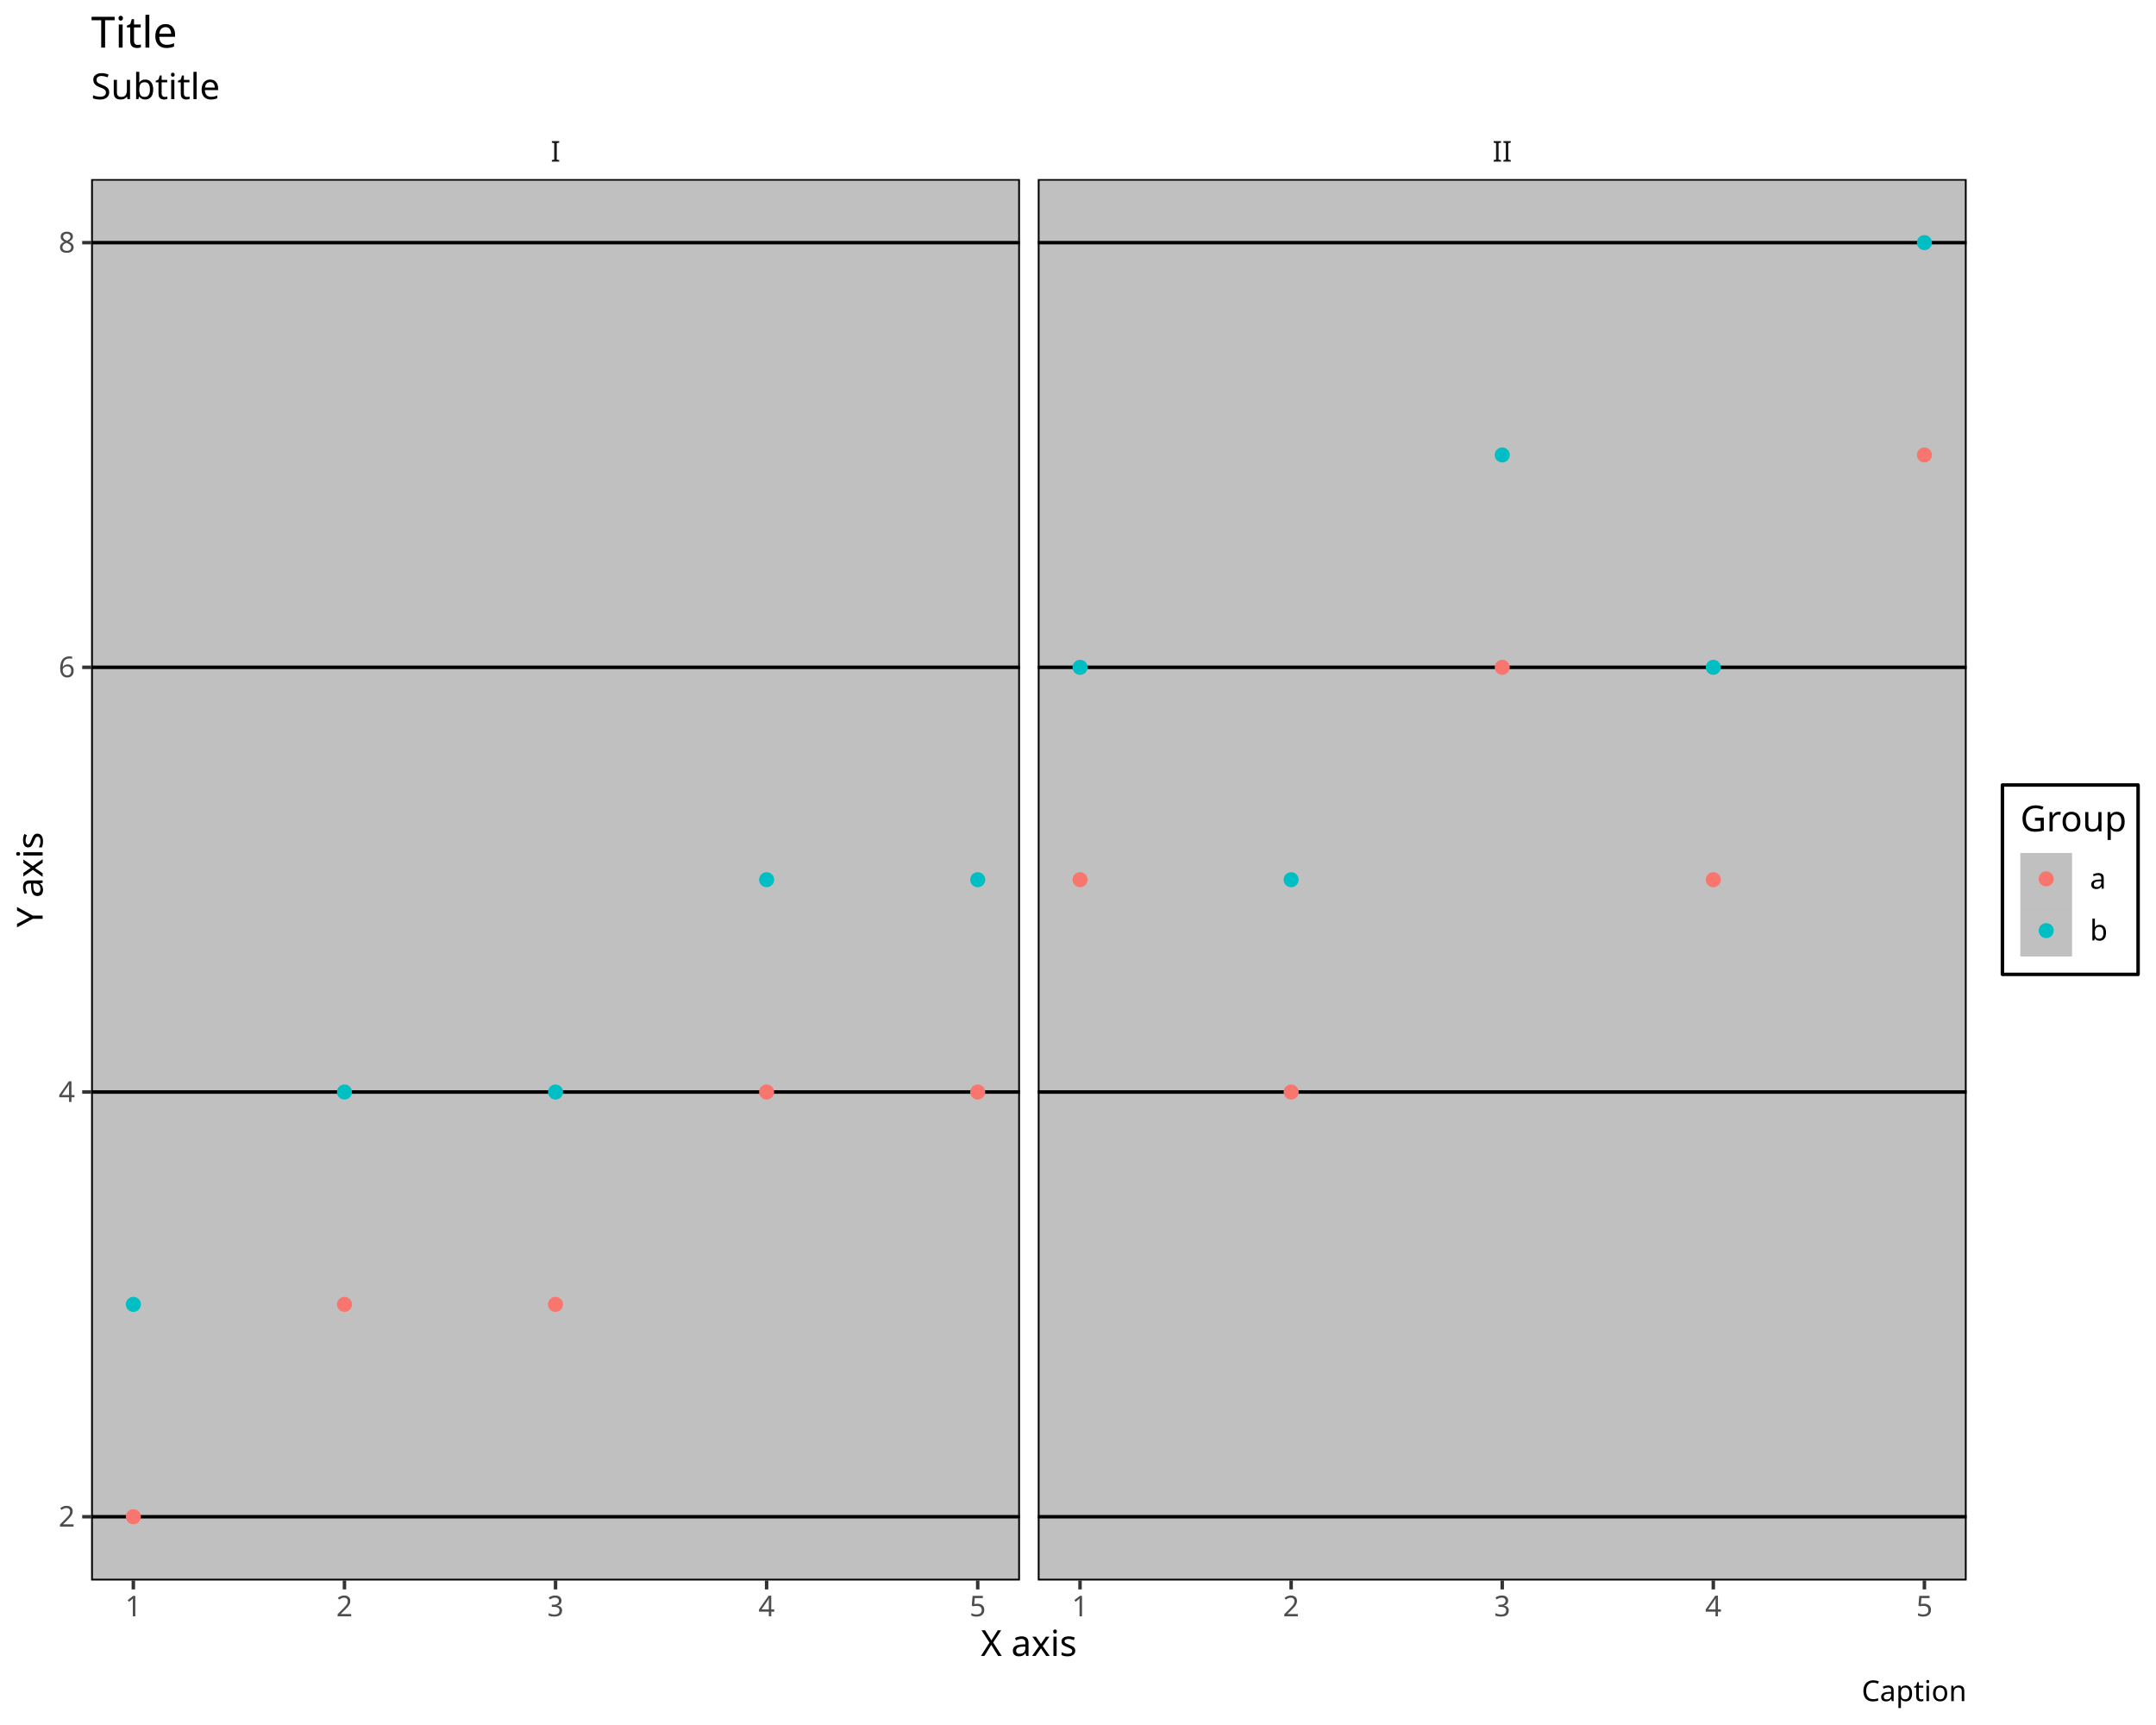
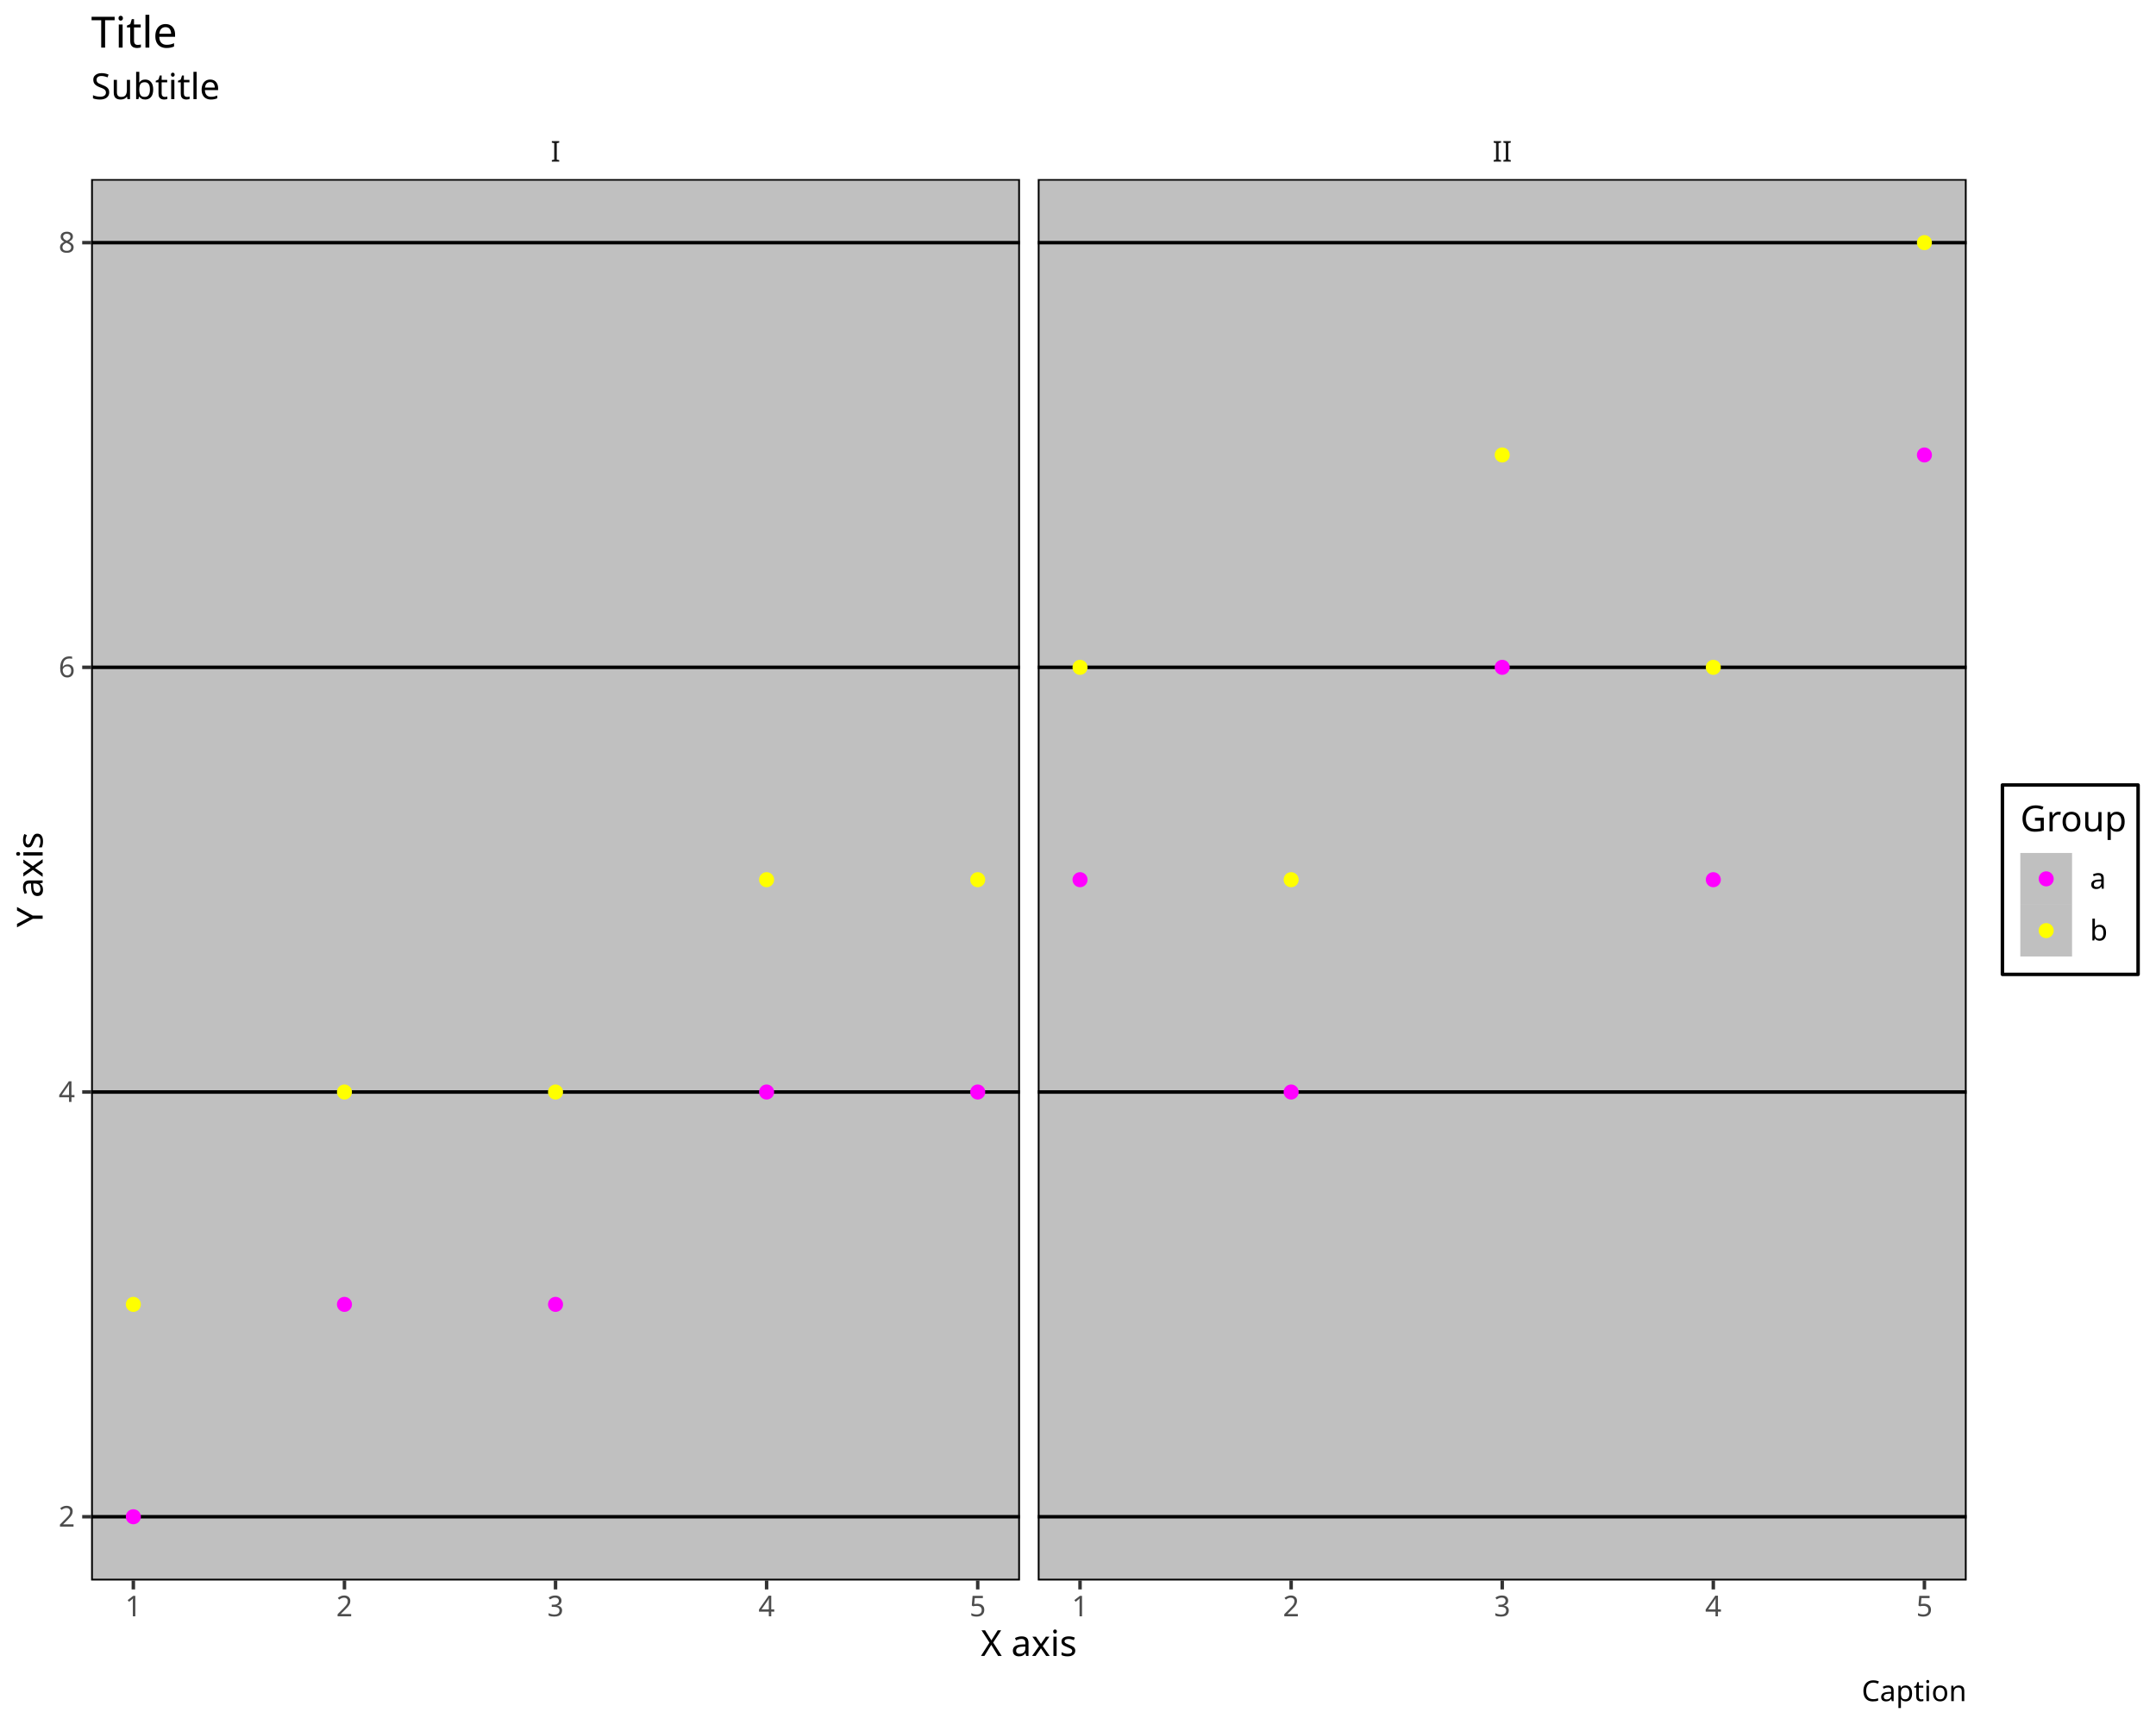
<svg xmlns="http://www.w3.org/2000/svg" class="svglite" data-engine-version="2.0" width="720.00pt" height="576.00pt" viewBox="0 0 720.00 576.00">
  <defs>
    <style type="text/css">
    .svglite line, .svglite polyline, .svglite polygon, .svglite path, .svglite rect, .svglite circle {
      fill: none;
      stroke: #000000;
      stroke-linecap: round;
      stroke-linejoin: round;
      stroke-miterlimit: 10.00;
    }
  </style>
  </defs>
  <rect width="100%" height="100%" style="stroke: none; fill: #FFFFFF;" />
  <defs>
    <clipPath id="cpMC4wMHw3MjAuMDB8MC4wMHw1NzYuMDA=">
      <rect x="0.00" y="0.00" width="720.00" height="576.00" />
    </clipPath>
  </defs>
  <g clip-path="url(#cpMC4wMHw3MjAuMDB8MC4wMHw1NzYuMDA=)">
    <rect x="0.00" y="0.00" width="720.00" height="576.00" style="stroke-width: 1.16; stroke: #FFFFFF; fill: #FFFFFF;" />
  </g>
  <defs>
    <clipPath id="cpMzAuNDR8MzQwLjYxfDU5Ljc1fDUyNy43Mw==">
      <rect x="30.44" y="59.75" width="310.17" height="467.98" />
    </clipPath>
  </defs>
  <g clip-path="url(#cpMzAuNDR8MzQwLjYxfDU5Ljc1fDUyNy43Mw==)">
    <rect x="30.44" y="59.75" width="310.17" height="467.98" style="stroke-width: 1.16; stroke: none; fill: #C0C0C0;" />
    <polyline points="30.44,506.46 340.61,506.46 " style="stroke-width: 1.16; stroke-linecap: butt;" />
    <polyline points="30.44,364.64 340.61,364.64 " style="stroke-width: 1.16; stroke-linecap: butt;" />
    <polyline points="30.44,222.83 340.61,222.83 " style="stroke-width: 1.16; stroke-linecap: butt;" />
    <polyline points="30.44,81.02 340.61,81.02 " style="stroke-width: 1.16; stroke-linecap: butt;" />
-     <circle cx="44.53" cy="506.46" r="2.13" style="stroke-width: 0.77; stroke: #F8766D; fill: #F8766D;" />
-     <circle cx="185.52" cy="435.55" r="2.13" style="stroke-width: 0.77; stroke: #F8766D; fill: #F8766D;" />
-     <circle cx="326.51" cy="364.64" r="2.13" style="stroke-width: 0.77; stroke: #F8766D; fill: #F8766D;" />
-     <circle cx="115.03" cy="435.55" r="2.13" style="stroke-width: 0.77; stroke: #F8766D; fill: #F8766D;" />
-     <circle cx="256.01" cy="364.64" r="2.13" style="stroke-width: 0.77; stroke: #F8766D; fill: #F8766D;" />
-     <circle cx="44.53" cy="435.55" r="2.13" style="stroke-width: 0.77; stroke: #00BFC4; fill: #00BFC4;" />
-     <circle cx="185.52" cy="364.64" r="2.13" style="stroke-width: 0.77; stroke: #00BFC4; fill: #00BFC4;" />
-     <circle cx="326.51" cy="293.74" r="2.13" style="stroke-width: 0.77; stroke: #00BFC4; fill: #00BFC4;" />
-     <circle cx="115.03" cy="364.64" r="2.13" style="stroke-width: 0.77; stroke: #00BFC4; fill: #00BFC4;" />
-     <circle cx="256.01" cy="293.74" r="2.13" style="stroke-width: 0.77; stroke: #00BFC4; fill: #00BFC4;" />
+     <circle cx="44.53" cy="506.46" r="2.13" style="stroke-width: 0.77; stroke: #FF00FF; fill: #FF00FF;" />
+     <circle cx="185.52" cy="435.55" r="2.13" style="stroke-width: 0.77; stroke: #FF00FF; fill: #FF00FF;" />
+     <circle cx="326.51" cy="364.64" r="2.13" style="stroke-width: 0.77; stroke: #FF00FF; fill: #FF00FF;" />
+     <circle cx="115.03" cy="435.55" r="2.13" style="stroke-width: 0.77; stroke: #FF00FF; fill: #FF00FF;" />
+     <circle cx="256.01" cy="364.64" r="2.13" style="stroke-width: 0.77; stroke: #FF00FF; fill: #FF00FF;" />
+     <circle cx="44.53" cy="435.55" r="2.13" style="stroke-width: 0.77; stroke: #FFFF00; fill: #FFFF00;" />
+     <circle cx="185.52" cy="364.64" r="2.13" style="stroke-width: 0.77; stroke: #FFFF00; fill: #FFFF00;" />
+     <circle cx="326.51" cy="293.74" r="2.13" style="stroke-width: 0.77; stroke: #FFFF00; fill: #FFFF00;" />
+     <circle cx="115.03" cy="364.64" r="2.13" style="stroke-width: 0.77; stroke: #FFFF00; fill: #FFFF00;" />
+     <circle cx="256.01" cy="293.74" r="2.13" style="stroke-width: 0.77; stroke: #FFFF00; fill: #FFFF00;" />
    <rect x="30.44" y="59.75" width="310.17" height="467.98" style="stroke-width: 1.16;" />
  </g>
  <g clip-path="url(#cpMC4wMHw3MjAuMDB8MC4wMHw1NzYuMDA=)">
</g>
  <defs>
    <clipPath id="cpMzQ2LjU4fDY1Ni43NXw1OS43NXw1MjcuNzM=">
      <rect x="346.58" y="59.75" width="310.17" height="467.98" />
    </clipPath>
  </defs>
  <g clip-path="url(#cpMzQ2LjU4fDY1Ni43NXw1OS43NXw1MjcuNzM=)">
    <rect x="346.58" y="59.75" width="310.17" height="467.98" style="stroke-width: 1.16; stroke: none; fill: #C0C0C0;" />
    <polyline points="346.58,506.46 656.75,506.46 " style="stroke-width: 1.16; stroke-linecap: butt;" />
    <polyline points="346.58,364.64 656.75,364.64 " style="stroke-width: 1.16; stroke-linecap: butt;" />
    <polyline points="346.58,222.83 656.75,222.83 " style="stroke-width: 1.16; stroke-linecap: butt;" />
    <polyline points="346.58,81.02 656.75,81.02 " style="stroke-width: 1.16; stroke-linecap: butt;" />
-     <circle cx="431.18" cy="364.64" r="2.13" style="stroke-width: 0.77; stroke: #F8766D; fill: #F8766D;" />
-     <circle cx="572.16" cy="293.74" r="2.13" style="stroke-width: 0.77; stroke: #F8766D; fill: #F8766D;" />
-     <circle cx="360.68" cy="293.74" r="2.13" style="stroke-width: 0.77; stroke: #F8766D; fill: #F8766D;" />
-     <circle cx="501.67" cy="222.83" r="2.13" style="stroke-width: 0.77; stroke: #F8766D; fill: #F8766D;" />
-     <circle cx="642.66" cy="151.92" r="2.13" style="stroke-width: 0.77; stroke: #F8766D; fill: #F8766D;" />
-     <circle cx="431.18" cy="293.74" r="2.13" style="stroke-width: 0.77; stroke: #00BFC4; fill: #00BFC4;" />
-     <circle cx="572.16" cy="222.83" r="2.13" style="stroke-width: 0.77; stroke: #00BFC4; fill: #00BFC4;" />
-     <circle cx="360.68" cy="222.83" r="2.13" style="stroke-width: 0.77; stroke: #00BFC4; fill: #00BFC4;" />
-     <circle cx="501.67" cy="151.92" r="2.13" style="stroke-width: 0.77; stroke: #00BFC4; fill: #00BFC4;" />
-     <circle cx="642.66" cy="81.02" r="2.13" style="stroke-width: 0.77; stroke: #00BFC4; fill: #00BFC4;" />
+     <circle cx="431.18" cy="364.64" r="2.13" style="stroke-width: 0.77; stroke: #FF00FF; fill: #FF00FF;" />
+     <circle cx="572.16" cy="293.74" r="2.13" style="stroke-width: 0.77; stroke: #FF00FF; fill: #FF00FF;" />
+     <circle cx="360.68" cy="293.74" r="2.13" style="stroke-width: 0.77; stroke: #FF00FF; fill: #FF00FF;" />
+     <circle cx="501.67" cy="222.83" r="2.13" style="stroke-width: 0.77; stroke: #FF00FF; fill: #FF00FF;" />
+     <circle cx="642.66" cy="151.92" r="2.13" style="stroke-width: 0.77; stroke: #FF00FF; fill: #FF00FF;" />
+     <circle cx="431.18" cy="293.74" r="2.13" style="stroke-width: 0.77; stroke: #FFFF00; fill: #FFFF00;" />
+     <circle cx="572.16" cy="222.83" r="2.13" style="stroke-width: 0.77; stroke: #FFFF00; fill: #FFFF00;" />
+     <circle cx="360.68" cy="222.83" r="2.13" style="stroke-width: 0.77; stroke: #FFFF00; fill: #FFFF00;" />
+     <circle cx="501.67" cy="151.92" r="2.13" style="stroke-width: 0.77; stroke: #FFFF00; fill: #FFFF00;" />
+     <circle cx="642.66" cy="81.02" r="2.13" style="stroke-width: 0.77; stroke: #FFFF00; fill: #FFFF00;" />
    <rect x="346.58" y="59.75" width="310.17" height="467.98" style="stroke-width: 1.16;" />
  </g>
  <g clip-path="url(#cpMC4wMHw3MjAuMDB8MC4wMHw1NzYuMDA=)">
</g>
  <defs>
    <clipPath id="cpMzAuNDR8MzQwLjYxfDQxLjU4fDU5Ljc1">
      <rect x="30.44" y="41.58" width="310.17" height="18.16" />
    </clipPath>
  </defs>
  <g clip-path="url(#cpMzAuNDR8MzQwLjYxfDQxLjU4fDU5Ljc1)">
    <rect x="30.44" y="41.58" width="310.17" height="18.16" style="stroke-width: 1.16; stroke: none; fill: #FFFFFF;" />
    <text x="185.52" y="53.97" text-anchor="middle" style="font-size: 9.60px; fill: #1A1A1A; font-family: sans;" textLength="2.67px" lengthAdjust="spacingAndGlyphs">I</text>
  </g>
  <g clip-path="url(#cpMC4wMHw3MjAuMDB8MC4wMHw1NzYuMDA=)">
</g>
  <defs>
    <clipPath id="cpMzQ2LjU4fDY1Ni43NXw0MS41OHw1OS43NQ==">
      <rect x="346.58" y="41.58" width="310.17" height="18.16" />
    </clipPath>
  </defs>
  <g clip-path="url(#cpMzQ2LjU4fDY1Ni43NXw0MS41OHw1OS43NQ==)">
    <rect x="346.58" y="41.58" width="310.17" height="18.16" style="stroke-width: 1.16; stroke: none; fill: #FFFFFF;" />
    <text x="501.67" y="53.97" text-anchor="middle" style="font-size: 9.60px; fill: #1A1A1A; font-family: sans;" textLength="5.33px" lengthAdjust="spacingAndGlyphs">II</text>
  </g>
  <g clip-path="url(#cpMC4wMHw3MjAuMDB8MC4wMHw1NzYuMDA=)">
    <polyline points="44.53,530.72 44.53,527.73 " style="stroke-width: 1.16; stroke: #333333; stroke-linecap: butt;" />
    <polyline points="115.03,530.72 115.03,527.73 " style="stroke-width: 1.16; stroke: #333333; stroke-linecap: butt;" />
    <polyline points="185.52,530.72 185.52,527.73 " style="stroke-width: 1.16; stroke: #333333; stroke-linecap: butt;" />
    <polyline points="256.01,530.72 256.01,527.73 " style="stroke-width: 1.16; stroke: #333333; stroke-linecap: butt;" />
    <polyline points="326.51,530.72 326.51,527.73 " style="stroke-width: 1.16; stroke: #333333; stroke-linecap: butt;" />
    <text x="44.53" y="539.71" text-anchor="middle" style="font-size: 9.60px; fill: #4D4D4D; font-family: sans;" textLength="5.34px" lengthAdjust="spacingAndGlyphs">1</text>
    <text x="115.03" y="539.71" text-anchor="middle" style="font-size: 9.60px; fill: #4D4D4D; font-family: sans;" textLength="5.34px" lengthAdjust="spacingAndGlyphs">2</text>
    <text x="185.52" y="539.71" text-anchor="middle" style="font-size: 9.60px; fill: #4D4D4D; font-family: sans;" textLength="5.34px" lengthAdjust="spacingAndGlyphs">3</text>
    <text x="256.01" y="539.71" text-anchor="middle" style="font-size: 9.60px; fill: #4D4D4D; font-family: sans;" textLength="5.34px" lengthAdjust="spacingAndGlyphs">4</text>
    <text x="326.51" y="539.71" text-anchor="middle" style="font-size: 9.60px; fill: #4D4D4D; font-family: sans;" textLength="5.34px" lengthAdjust="spacingAndGlyphs">5</text>
    <polyline points="360.68,530.72 360.68,527.73 " style="stroke-width: 1.16; stroke: #333333; stroke-linecap: butt;" />
    <polyline points="431.18,530.72 431.18,527.73 " style="stroke-width: 1.16; stroke: #333333; stroke-linecap: butt;" />
    <polyline points="501.67,530.72 501.67,527.73 " style="stroke-width: 1.16; stroke: #333333; stroke-linecap: butt;" />
    <polyline points="572.16,530.72 572.16,527.73 " style="stroke-width: 1.16; stroke: #333333; stroke-linecap: butt;" />
    <polyline points="642.66,530.72 642.66,527.73 " style="stroke-width: 1.16; stroke: #333333; stroke-linecap: butt;" />
    <text x="360.68" y="539.71" text-anchor="middle" style="font-size: 9.60px; fill: #4D4D4D; font-family: sans;" textLength="5.34px" lengthAdjust="spacingAndGlyphs">1</text>
    <text x="431.18" y="539.71" text-anchor="middle" style="font-size: 9.60px; fill: #4D4D4D; font-family: sans;" textLength="5.34px" lengthAdjust="spacingAndGlyphs">2</text>
    <text x="501.67" y="539.71" text-anchor="middle" style="font-size: 9.60px; fill: #4D4D4D; font-family: sans;" textLength="5.34px" lengthAdjust="spacingAndGlyphs">3</text>
    <text x="572.16" y="539.71" text-anchor="middle" style="font-size: 9.60px; fill: #4D4D4D; font-family: sans;" textLength="5.34px" lengthAdjust="spacingAndGlyphs">4</text>
    <text x="642.66" y="539.71" text-anchor="middle" style="font-size: 9.60px; fill: #4D4D4D; font-family: sans;" textLength="5.34px" lengthAdjust="spacingAndGlyphs">5</text>
    <text x="25.06" y="509.76" text-anchor="end" style="font-size: 9.60px; fill: #4D4D4D; font-family: sans;" textLength="5.34px" lengthAdjust="spacingAndGlyphs">2</text>
    <text x="25.06" y="367.95" text-anchor="end" style="font-size: 9.60px; fill: #4D4D4D; font-family: sans;" textLength="5.34px" lengthAdjust="spacingAndGlyphs">4</text>
    <text x="25.06" y="226.13" text-anchor="end" style="font-size: 9.60px; fill: #4D4D4D; font-family: sans;" textLength="5.34px" lengthAdjust="spacingAndGlyphs">6</text>
    <text x="25.06" y="84.32" text-anchor="end" style="font-size: 9.60px; fill: #4D4D4D; font-family: sans;" textLength="5.34px" lengthAdjust="spacingAndGlyphs">8</text>
    <polyline points="27.45,506.46 30.44,506.46 " style="stroke-width: 1.16; stroke: #333333; stroke-linecap: butt;" />
    <polyline points="27.45,364.64 30.44,364.64 " style="stroke-width: 1.16; stroke: #333333; stroke-linecap: butt;" />
    <polyline points="27.45,222.83 30.44,222.83 " style="stroke-width: 1.16; stroke: #333333; stroke-linecap: butt;" />
    <polyline points="27.45,81.02 30.44,81.02 " style="stroke-width: 1.16; stroke: #333333; stroke-linecap: butt;" />
    <text x="343.59" y="552.95" text-anchor="middle" style="font-size: 12.00px; font-family: sans;" textLength="32.69px" lengthAdjust="spacingAndGlyphs">X axis</text>
    <text transform="translate(14.24,293.74) rotate(-90)" text-anchor="middle" style="font-size: 12.00px; font-family: sans;" textLength="32.69px" lengthAdjust="spacingAndGlyphs">Y axis</text>
    <rect x="668.71" y="262.12" width="45.31" height="63.24" style="stroke-width: 1.16; fill: #FFFFFF;" />
    <text x="674.69" y="277.60" style="font-size: 12.00px; font-family: sans;" textLength="33.36px" lengthAdjust="spacingAndGlyphs">Group</text>
    <rect x="674.69" y="284.82" width="17.28" height="17.28" style="stroke-width: 1.16; stroke: none; fill: #C0C0C0;" />
-     <circle cx="683.33" cy="293.46" r="2.13" style="stroke-width: 0.77; stroke: #F8766D; fill: #F8766D;" />
+     <circle cx="683.33" cy="293.46" r="2.13" style="stroke-width: 0.77; stroke: #FF00FF; fill: #FF00FF;" />
    <rect x="674.69" y="302.10" width="17.28" height="17.28" style="stroke-width: 1.16; stroke: none; fill: #C0C0C0;" />
-     <circle cx="683.33" cy="310.74" r="2.13" style="stroke-width: 0.77; stroke: #00BFC4; fill: #00BFC4;" />
+     <circle cx="683.33" cy="310.74" r="2.13" style="stroke-width: 0.77; stroke: #FFFF00; fill: #FFFF00;" />
    <text x="697.94" y="296.76" style="font-size: 9.60px; font-family: sans;" textLength="5.34px" lengthAdjust="spacingAndGlyphs">a</text>
    <text x="697.94" y="314.04" style="font-size: 9.60px; font-family: sans;" textLength="5.34px" lengthAdjust="spacingAndGlyphs">b</text>
    <text x="30.44" y="33.11" style="font-size: 12.00px; font-family: sans;" textLength="40.02px" lengthAdjust="spacingAndGlyphs">Subtitle</text>
    <text x="30.44" y="15.89" style="font-size: 14.40px; font-family: sans;" textLength="27.20px" lengthAdjust="spacingAndGlyphs">Title</text>
    <text x="656.75" y="568.03" text-anchor="end" style="font-size: 9.60px; font-family: sans;" textLength="33.09px" lengthAdjust="spacingAndGlyphs">Caption</text>
  </g>
</svg>
